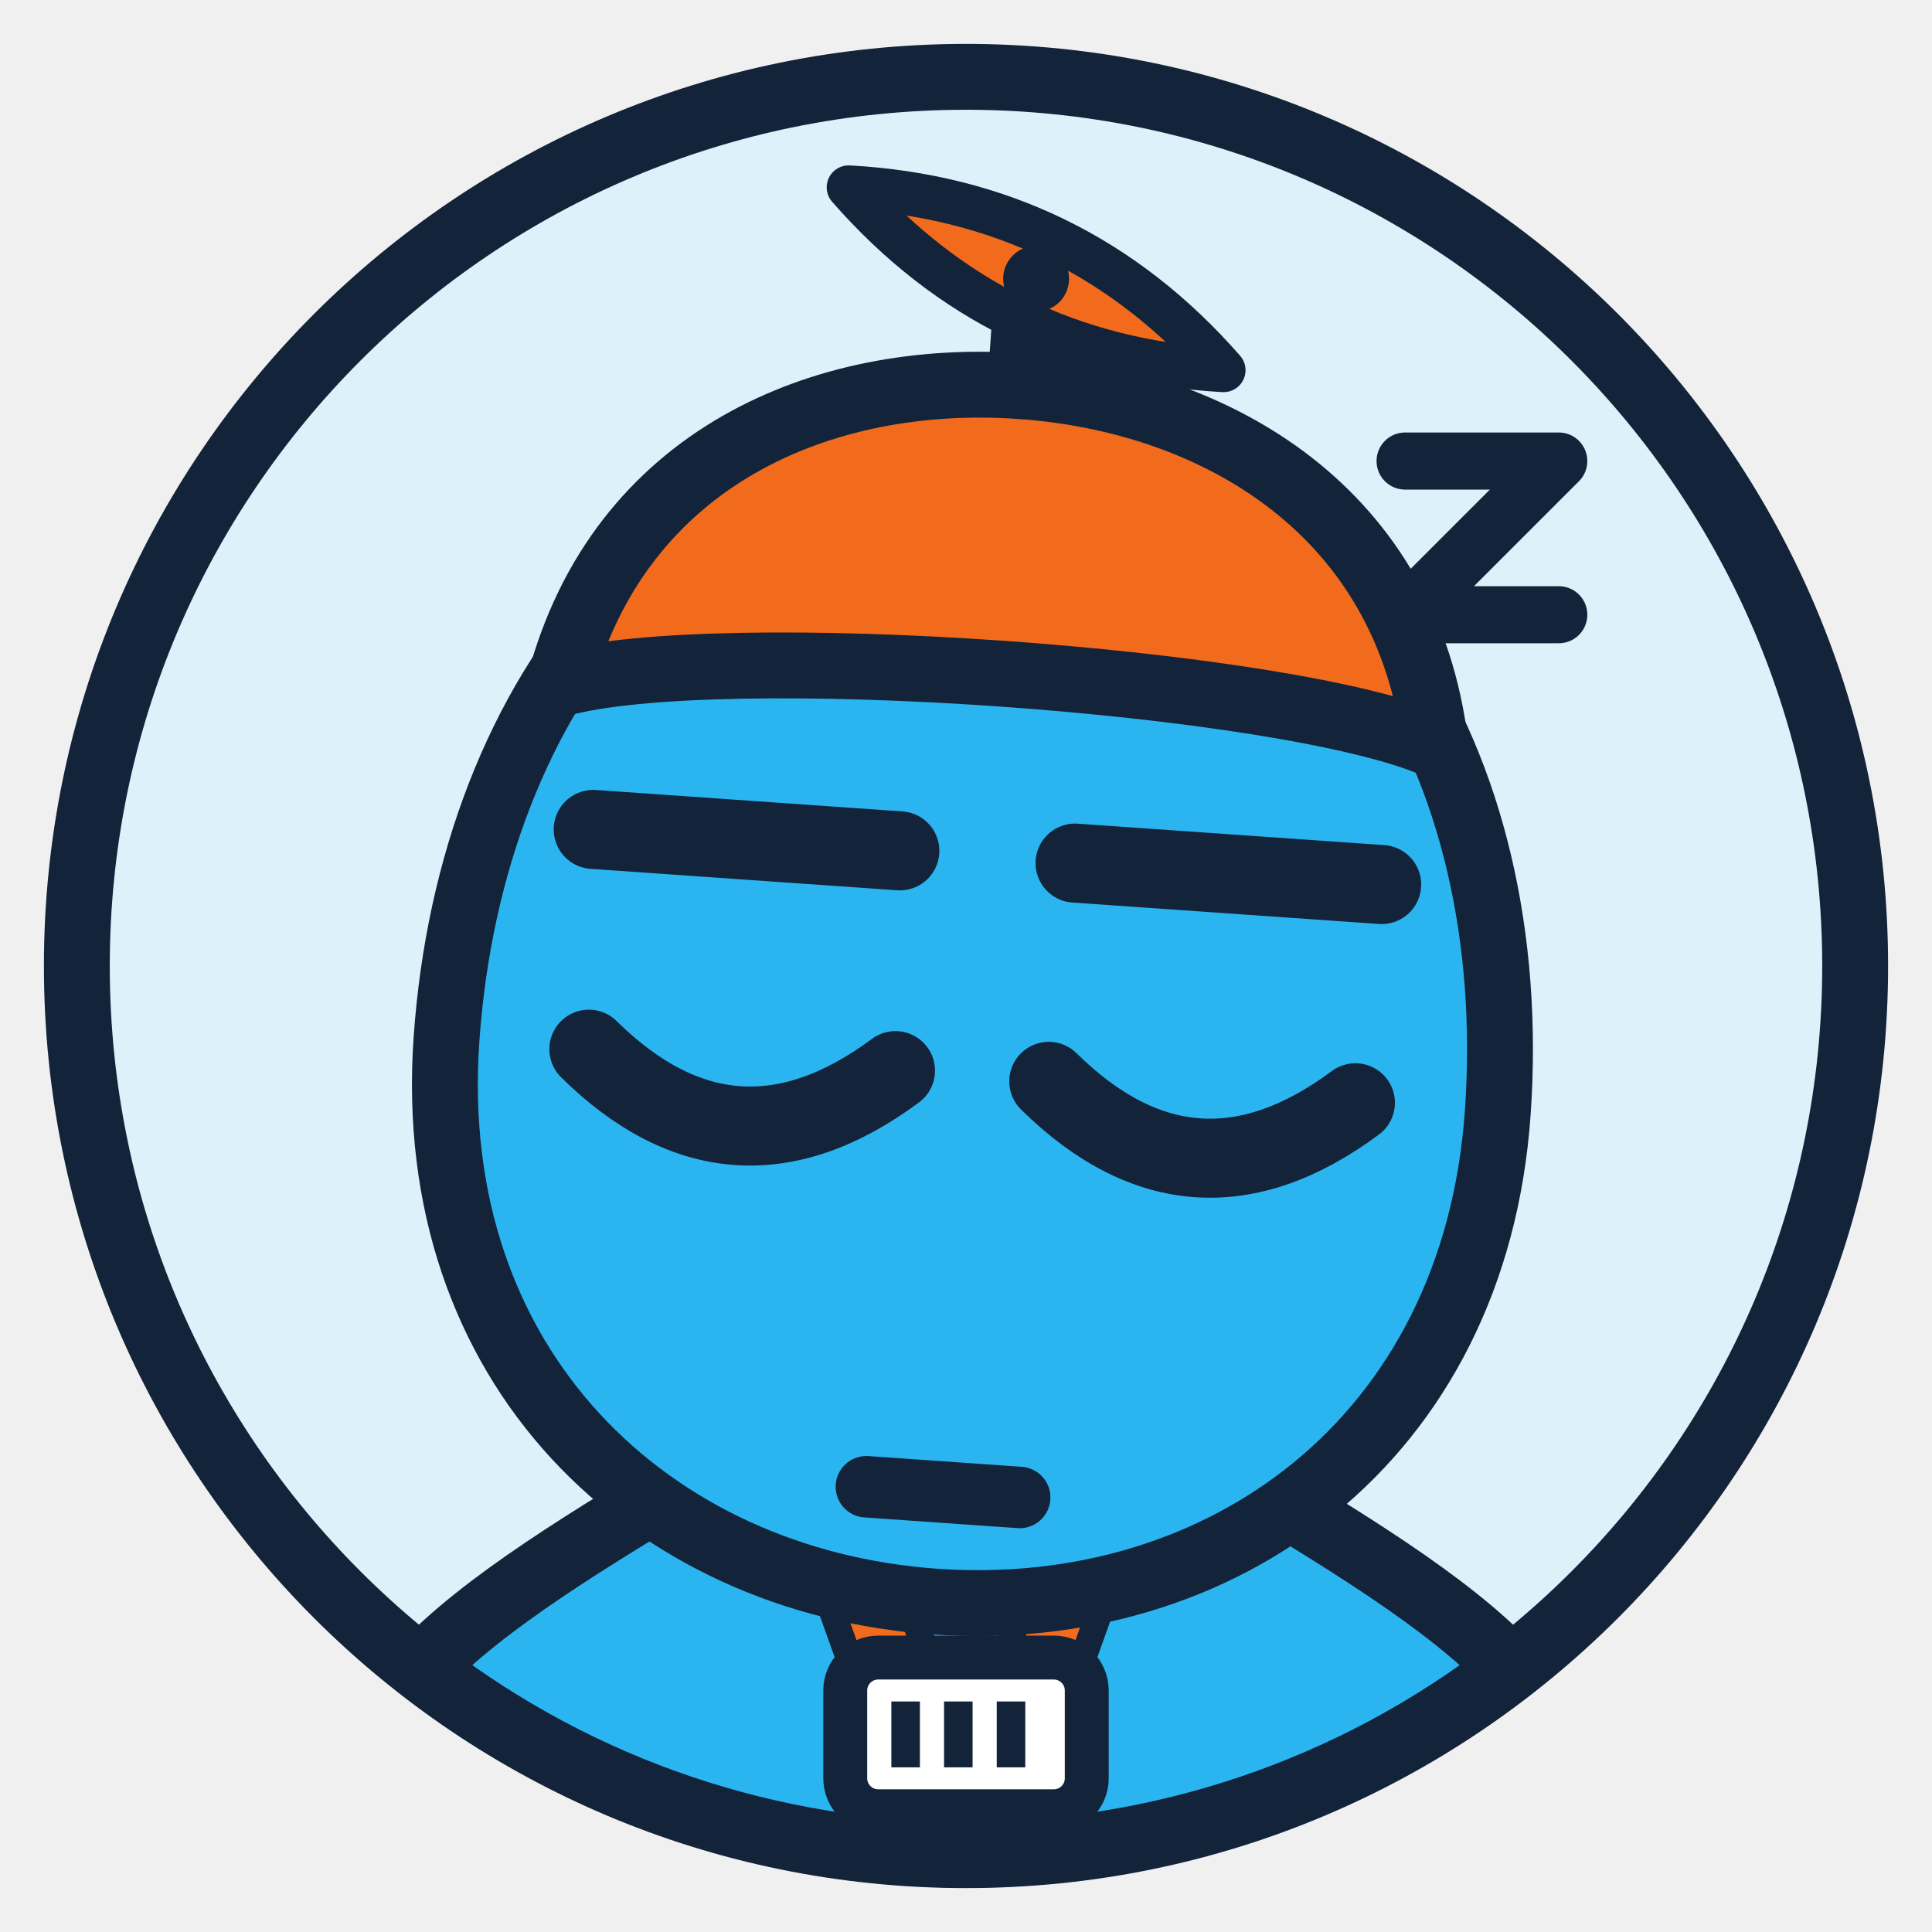
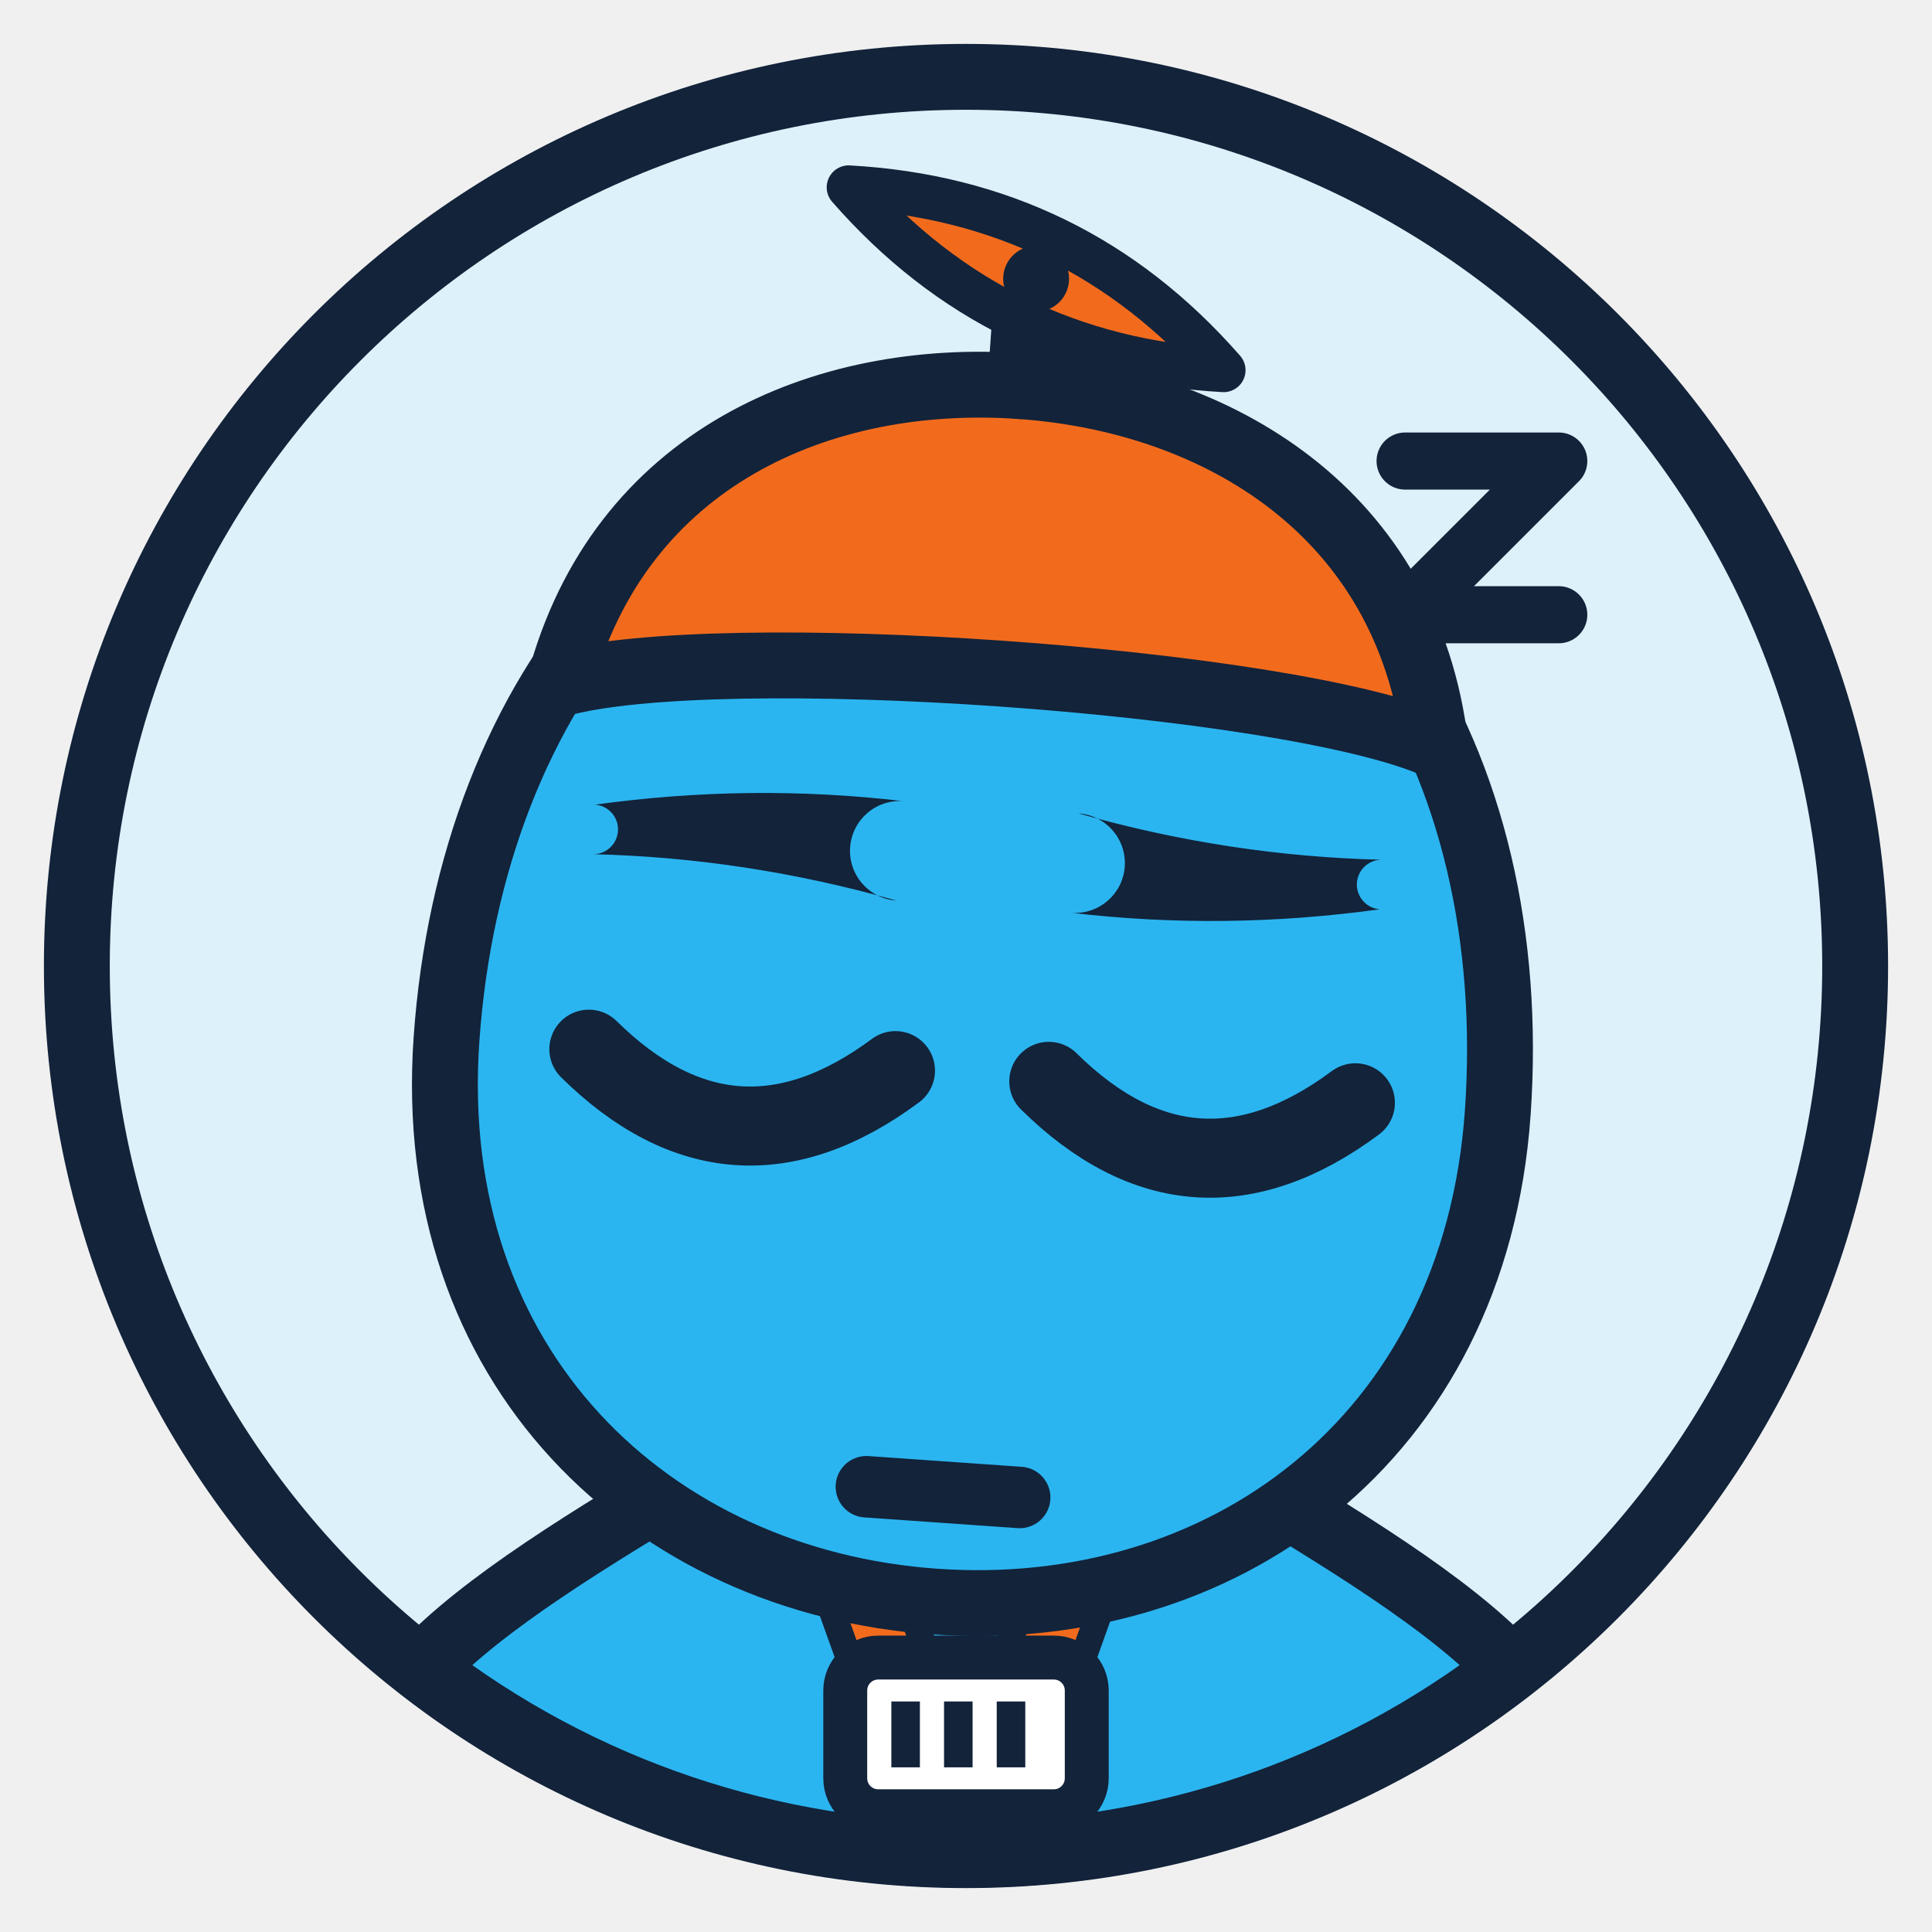
<svg xmlns="http://www.w3.org/2000/svg" viewBox="0 0 88 88" width="88" height="88" color="#12233A" role="img" aria-label="Shin: asleep">
  <circle class="face-disc" cx="44" cy="44" r="40.5" fill="#DDF1FA" />
  <g class="face-body">
    <path d="M32 67 C27 70 22 73 19.2 76 A40.5 40.5 0 0 0 68.8 76 C66 73 61 70 56 67 Z" fill="#2BB5F0" stroke="currentColor" stroke-width="3" stroke-linejoin="round" />
    <path d="M38.5 70 L41 77 M49.5 70 L47 77" stroke="currentColor" stroke-width="4.6" stroke-linecap="round" fill="none" />
    <path d="M38.5 70 L41 77 M49.5 70 L47 77" stroke="#F26B1D" stroke-width="2.2" stroke-linecap="round" fill="none" />
    <rect x="38.5" y="75.5" width="11" height="7" rx="1.5" fill="#FFFFFF" stroke="currentColor" stroke-width="2" />
    <path d="M40.6 77.5 h1.3 v3 h-1.3 Z M43 77.5 h1.3 v3 h-1.3 Z M45.4 77.5 h1.3 v3 h-1.3 Z" fill="#12233A" />
  </g>
  <g class="face-head" transform="translate(0 3) rotate(4 44 50)">
    <path class="face-skull" d="M44 17 C59 17 68 30 68 46 C68 61 57 70 44 70 C31 70 20 61 20 46 C20 30 29 17 44 17 Z" fill="#2BB5F0" stroke="currentColor" stroke-width="3" />
    <g class="face-hat">
      <path d="M24 29.5 C26 19 35 14.5 44 14.5 C53 14.5 62 19 64 29.5 C57 27 31 27 24 29.5 Z" fill="#F26B1D" stroke="currentColor" stroke-width="3" stroke-linejoin="round" />
      <path d="M44 14.5 L44 10.5" stroke="currentColor" stroke-width="3" stroke-linecap="round" />
      <g transform="rotate(22 44 10.5)">
        <path d="M34.5 9.5 Q44 5.5 53.5 9.5 Q44 13.5 34.5 9.5 Z" fill="#F26B1D" stroke="currentColor" stroke-width="2" stroke-linejoin="round" />
        <circle cx="44" cy="9.5" r="1.5" fill="#12233A" />
      </g>
    </g>
    <g class="face-brows">
-       <path d="M26 36 L40 36 M48 36 L62 36" stroke="currentColor" stroke-width="3.6" stroke-linecap="round" fill="none" />
+       <path d="M40.00 33.73 Q33.00 33.40 26.00 34.87 A1.13 1.13 0 0 1 26.00 37.13 Q33.00 36.80 40.00 38.27 A2.27 2.27 0 0 1 40.00 33.73 Z M48.00 38.27 Q55.00 38.60 62.00 37.13 A1.13 1.13 0 0 1 62.00 34.87 Q55.00 35.20 48.00 33.73 A2.27 2.27 0 0 1 48.00 38.27 Z" fill="currentColor" />
    </g>
    <g class="face-eyes">
      <path d="M26.5 46 Q33.5 52 40.5 46" stroke="currentColor" stroke-width="3.6" stroke-linecap="round" fill="none" />
      <path d="M47.5 46 Q54.5 52 61.5 46" stroke="currentColor" stroke-width="3.6" stroke-linecap="round" fill="none" />
    </g>
    <g class="face-mouth">
      <path d="M40.5 65 L47.5 65" stroke="currentColor" stroke-width="2.8" stroke-linecap="round" fill="none" />
    </g>
  </g>
  <g class="face-extras">
    <path d="M64 21 L71 21 L64 28 L71 28" stroke="currentColor" stroke-width="2.6" stroke-linecap="round" stroke-linejoin="round" fill="none" />
  </g>
  <circle class="face-ring" cx="44" cy="44" r="40.5" fill="none" stroke="currentColor" stroke-width="3" />
</svg>
